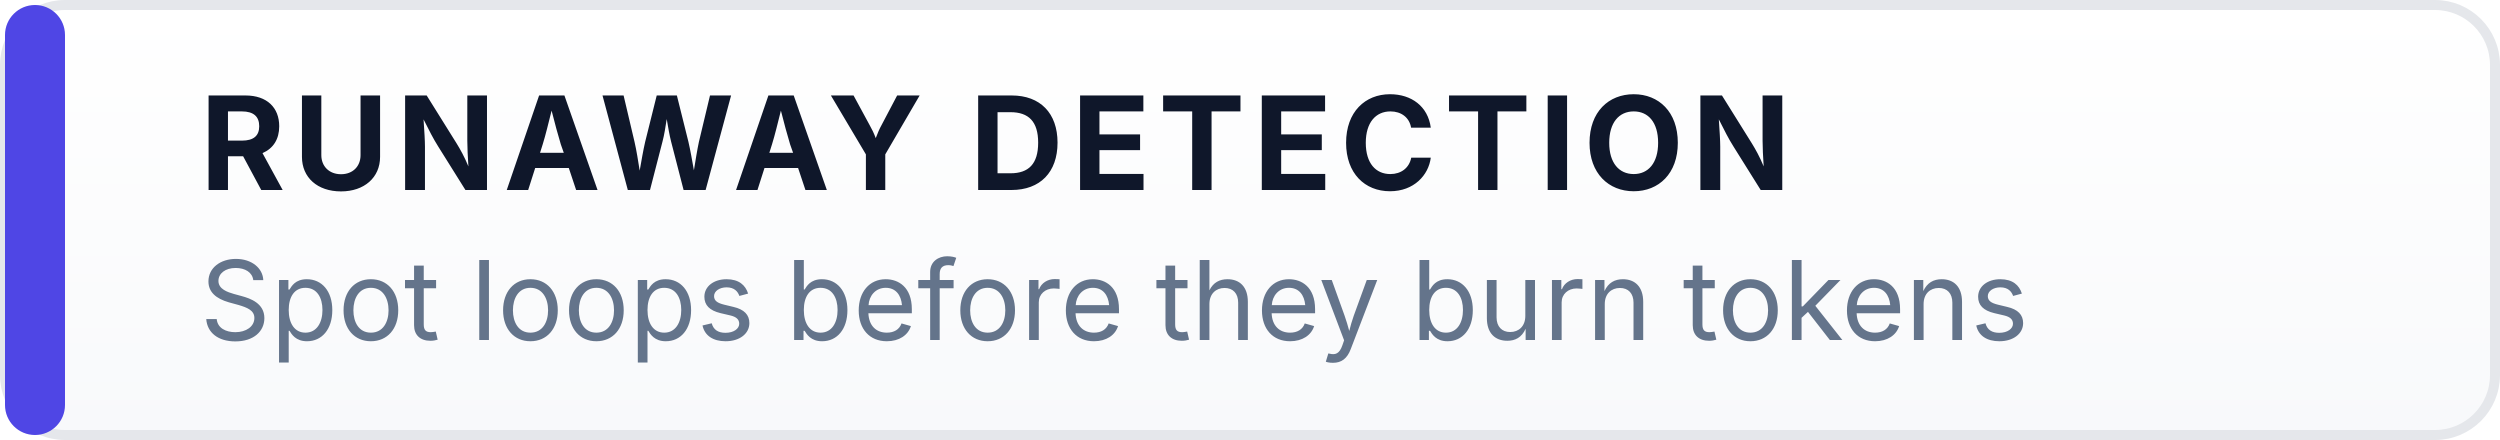
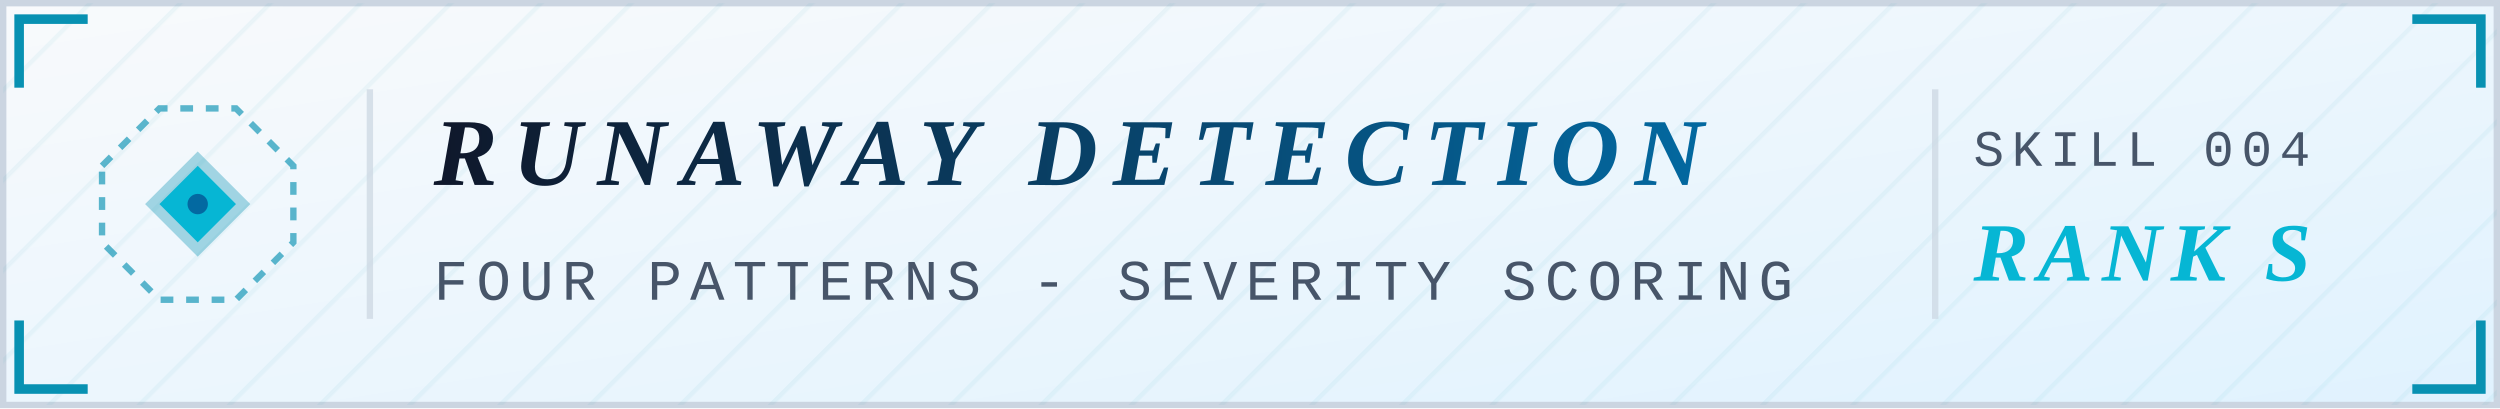
- <svg xmlns="http://www.w3.org/2000/svg" width="250" height="44" viewBox="0 0 250 44">
+ <svg xmlns="http://www.w3.org/2000/svg" width="392" height="64" viewBox="0 0 392 64">
  <defs>
-     <linearGradient id="bg" x1="0" y1="0" x2="0" y2="1">
-       <stop offset="0" stop-color="#FFFFFF" />
-       <stop offset="1" stop-color="#F8F9FB" />
+     <linearGradient id="bg" x1="0" y1="0" x2="1" y2="1">
+       <stop offset="0" stop-color="#F8FAFC" />
+       <stop offset="1" stop-color="#E0F2FE" />
    </linearGradient>
+     <linearGradient id="titleGrad" x1="0" y1="0" x2="1" y2="0">
+       <stop offset="0" stop-color="#0F172A" />
+       <stop offset="1" stop-color="#0369A1" />
+     </linearGradient>
+     <linearGradient id="shim" x1="0" y1="0" x2="1" y2="0">
+       <stop offset="0" stop-color="#0891B2" stop-opacity="0" />
+       <stop offset="0.5" stop-color="#06B6D4" stop-opacity="0.75" />
+       <stop offset="1" stop-color="#0891B2" stop-opacity="0" />
+     </linearGradient>
+     <pattern id="grid" patternUnits="userSpaceOnUse" width="10" height="10" patternTransform="rotate(45)">
+       <line x1="0" y1="0" x2="0" y2="10" stroke="#0891B2" stroke-width="1.4" opacity="0.05" />
+     </pattern>
  </defs>
-   <rect x="0.5" y="0.5" width="249" height="43" rx="6" ry="6" fill="url(#bg)" stroke="#E5E7EB" />
-   <rect x="0.5" y="0.5" width="6" height="43" rx="3" ry="3" fill="#4F46E5" />
-   <text x="20" y="19" font-family="-apple-system, BlinkMacSystemFont, 'Segoe UI', sans-serif" font-size="13" font-weight="700" letter-spacing="0.8" fill="#0F172A">RUNAWAY DETECTION</text>
-   <text x="20" y="34" font-family="-apple-system, BlinkMacSystemFont, 'Segoe UI', sans-serif" font-size="11" font-weight="400" fill="#64748B">Spot loops before they burn tokens</text>
+   <rect x="0.5" y="0.5" width="391" height="63" fill="url(#bg)" stroke="#CBD5E1" />
+   <rect x="0.5" y="0.5" width="391" height="63" fill="url(#grid)" />
+   <path d="M 3 13 L 3 3 L 13 3" stroke="#0891B2" stroke-width="1.5" fill="none" stroke-linecap="square" />
+   <path d="M 379 3 L 389 3 L 389 13" stroke="#0891B2" stroke-width="1.5" fill="none" stroke-linecap="square" />
+   <path d="M 3 51 L 3 61 L 13 61" stroke="#0891B2" stroke-width="1.5" fill="none" stroke-linecap="square" />
+   <path d="M 379 61 L 389 61 L 389 51" stroke="#0891B2" stroke-width="1.5" fill="none" stroke-linecap="square" />
+   <g transform="translate(31.0 32.0)">
+     <polygon points="-15,-6.0 -6.0,-15 6.0,-15 15,-6.0 15,6.0 6.0,15 -6.0,15 -15,6.0" fill="none" stroke="#0891B2" stroke-width="1" stroke-dasharray="2 2" opacity="0.65" />
+     <polygon points="0,-8.25 8.25,0 0,8.25 -8.25,0" fill="#0891B2" opacity="0.35" />
+     <polygon points="0,-6.0 6.0,0 0,6.0 -6.0,0" fill="#06B6D4" />
+     <circle cx="0" cy="0" r="1.6" fill="#0369A1" />
+   </g>
+   <line x1="58" y1="14" x2="58" y2="50" stroke="#CBD5E1" stroke-width="1" opacity="0.7" />
+   <text x="68" y="29" font-family="Georgia, 'Crimson Text', 'Times New Roman', serif" font-size="15" font-weight="700" font-style="italic" letter-spacing="2.4" fill="url(#titleGrad)">RUNAWAY DETECTION</text>
+   <text x="68" y="47" font-family="'SF Mono', Menlo, Consolas, 'Courier New', monospace" font-size="9" letter-spacing="1.3" fill="#475569">FOUR PATTERNS - SEVERITY SCORING</text>
+   <line x1="303.44" y1="14" x2="303.44" y2="50" stroke="#CBD5E1" stroke-width="1" opacity="0.7" />
+   <text x="309.44" y="26" font-family="'SF Mono', Menlo, Consolas, 'Courier New', monospace" font-size="8" letter-spacing="1.2" fill="#475569">SKILL 004</text>
+   <text x="309.44" y="44" font-family="Georgia, 'Crimson Text', 'Times New Roman', serif" font-size="13" font-weight="700" font-style="italic" letter-spacing="1.4" fill="#06B6D4">RANK S</text>
+   <line x1="14" y1="60" x2="378" y2="60" stroke="url(#shim)" stroke-width="1" />
</svg>
